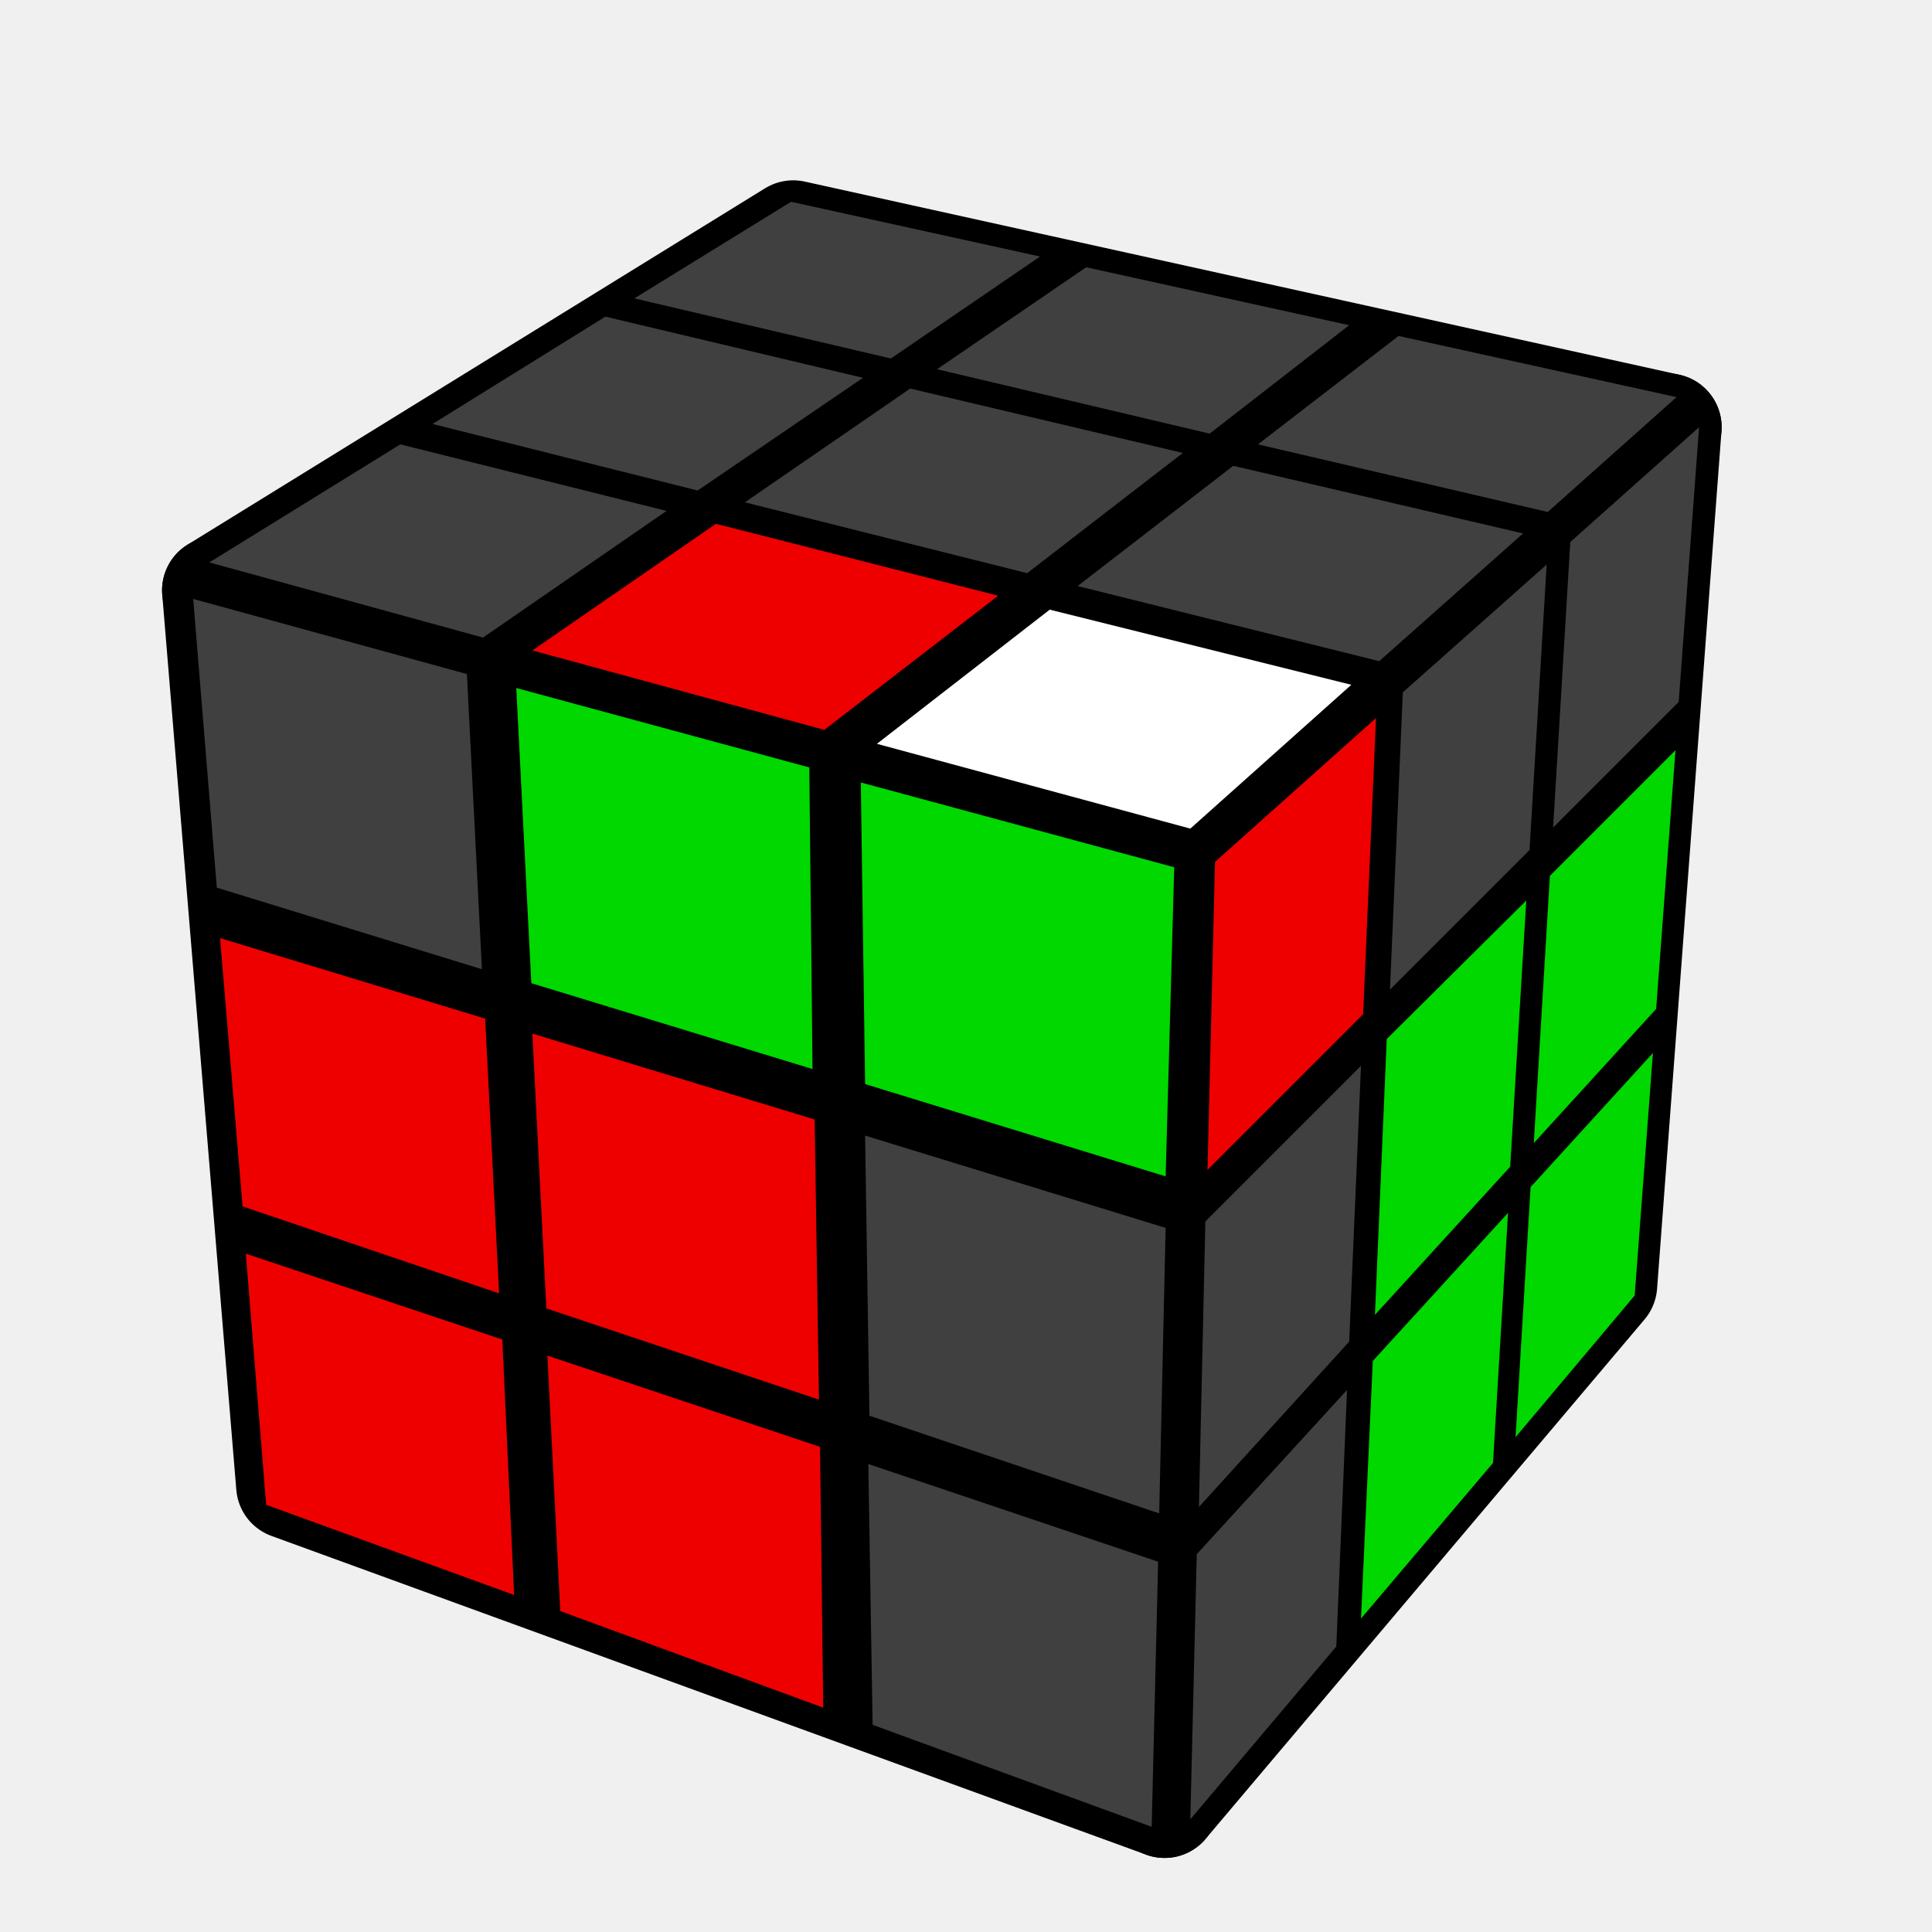
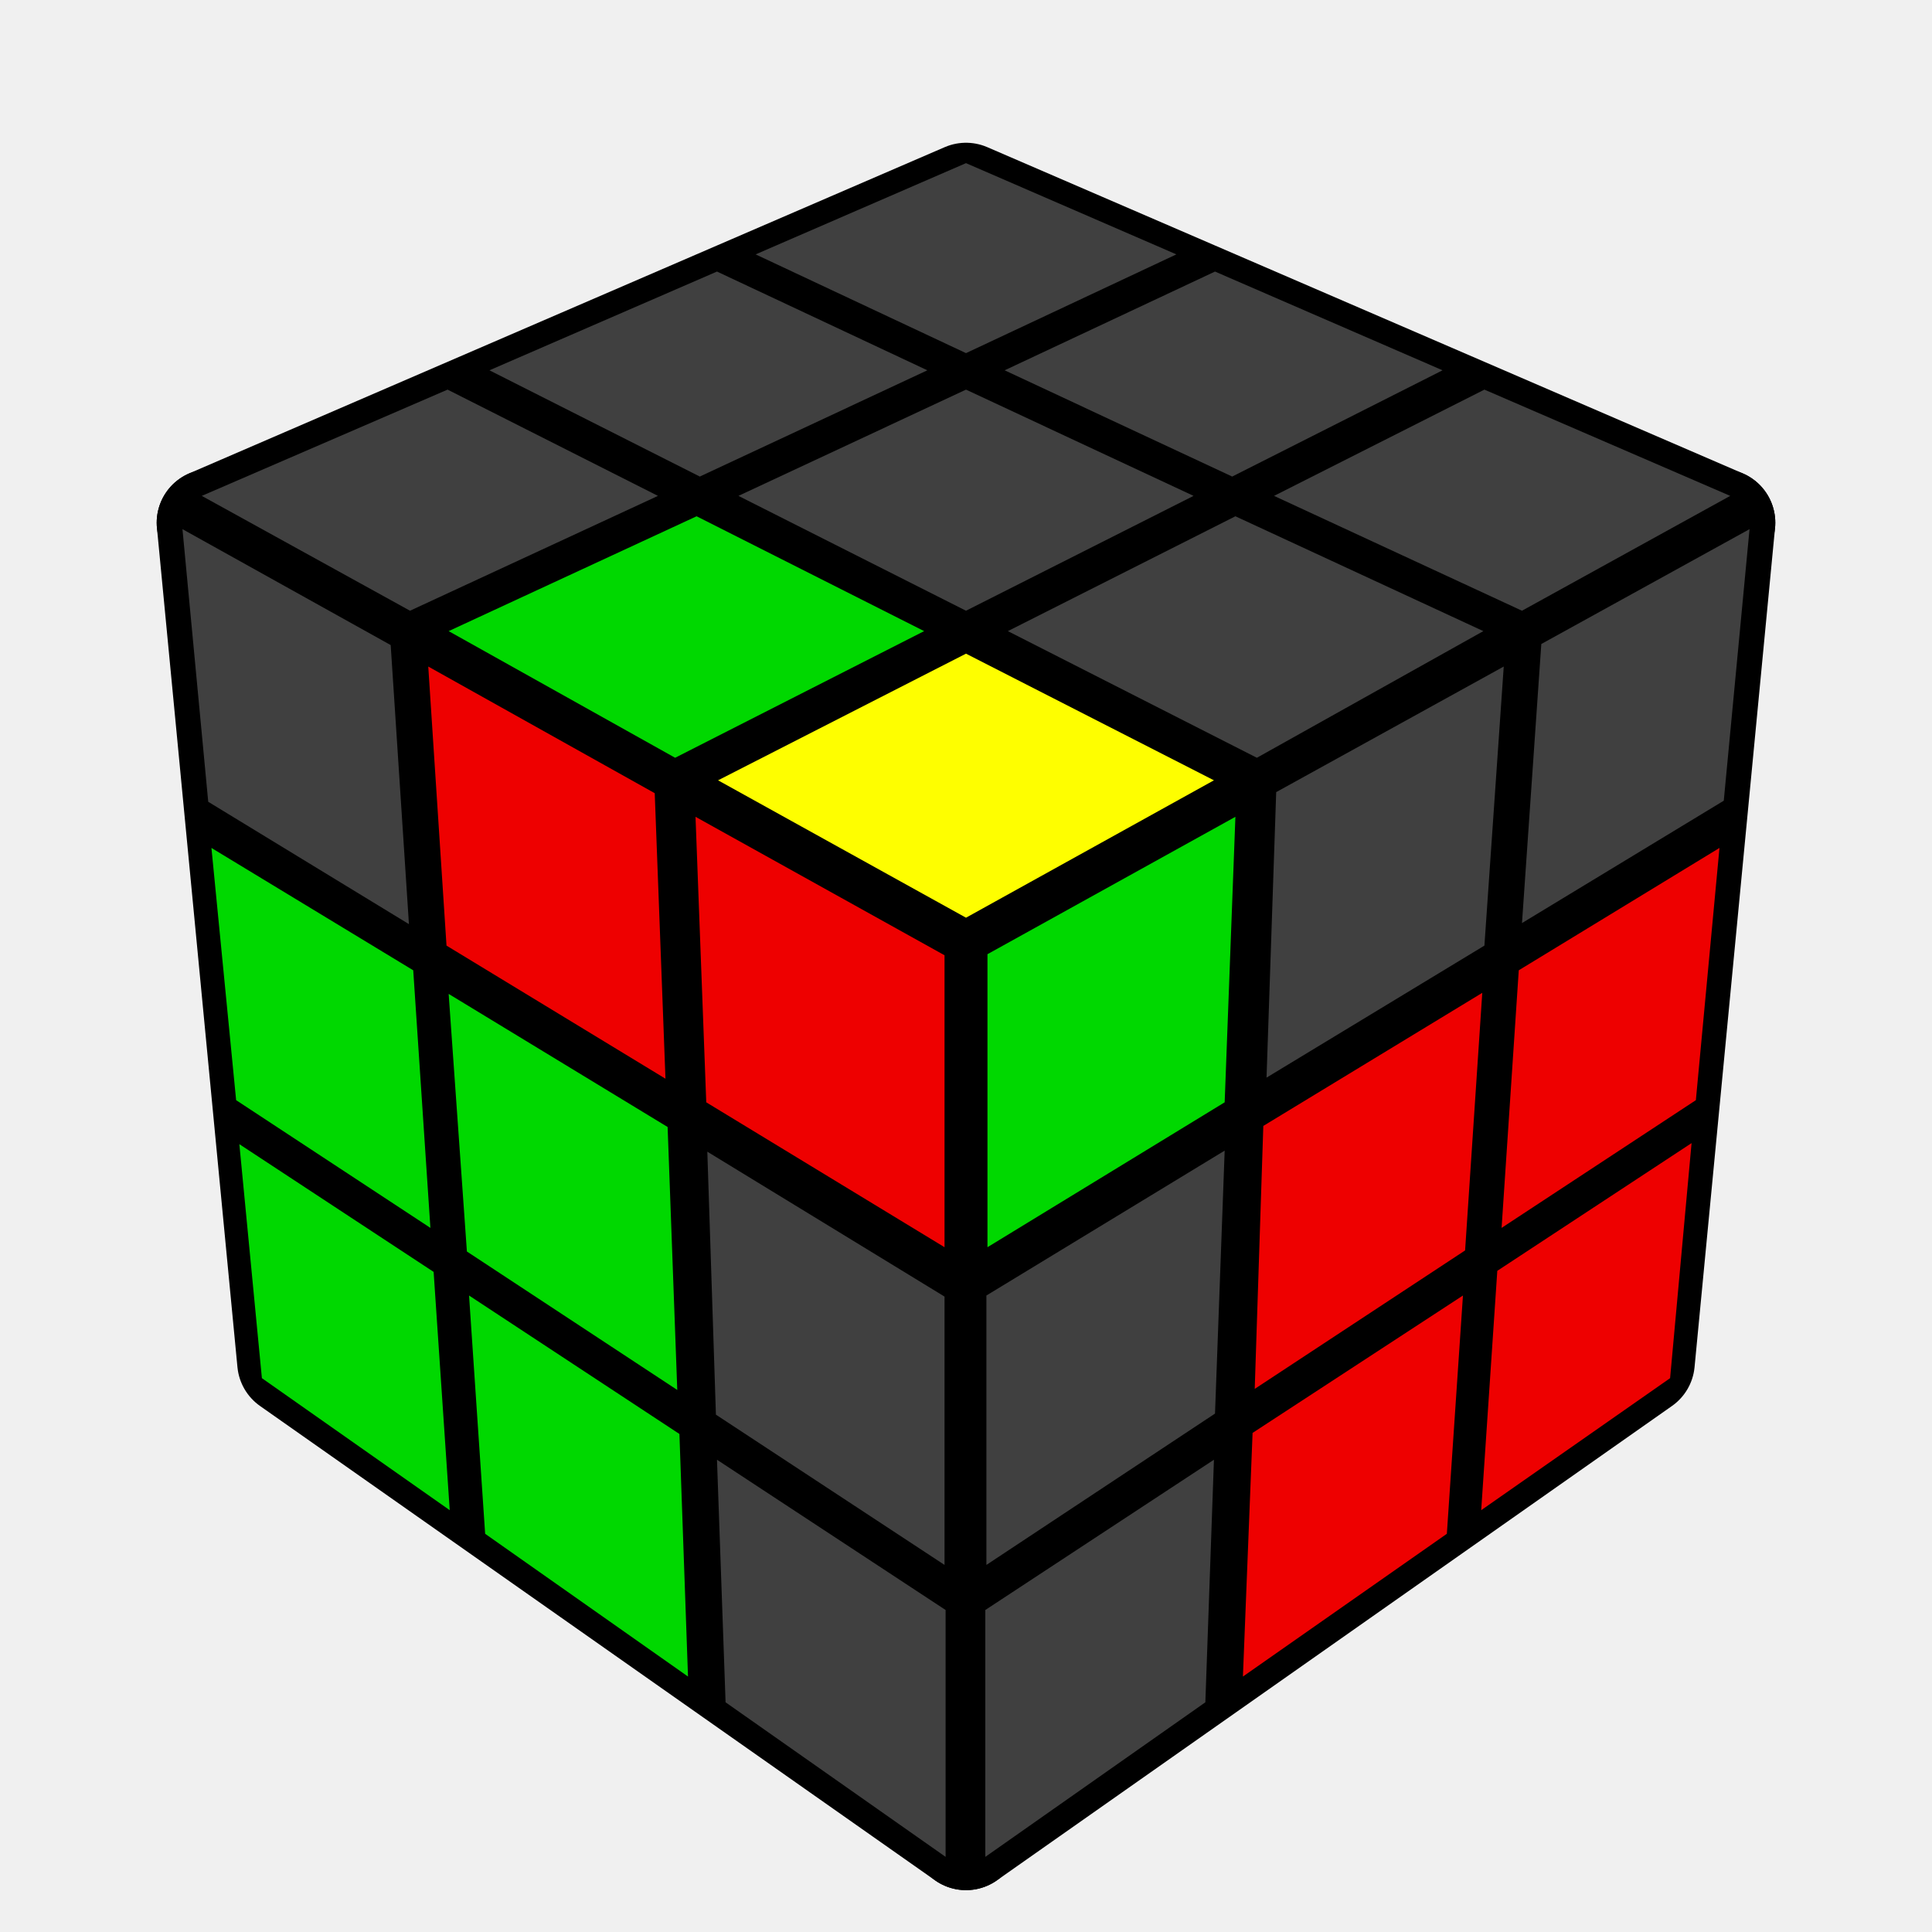
<svg xmlns="http://www.w3.org/2000/svg" width="200" height="200" viewBox="-0.9 -0.9 1.8 1.8">
-   <rect x="-0.9" y="-0.9" width="1.8" height="1.8" fill="none" opacity="0" />
-   <g opacity="1" stroke-width="0.1" stroke-linejoin="round">
-     <polygon points="0.207,-0.103 0.654,-0.502 0.594,0.297 0.185,0.781" fill="black" stroke="black" />
-     <polygon points="-0.161,-0.682 0.654,-0.502 0.207,-0.103 -0.699,-0.35" fill="black" stroke="black" />
-     <polygon points="-0.699,-0.35 0.207,-0.103 0.185,0.781 -0.63,0.484" fill="black" stroke="black" />
+   <rect fill="none" x="-0.9" y="-0.9" width="1.8" height="1.8" />
+   <g style="stroke-width:0.1;stroke-linejoin:round;opacity:1">
+     <polygon fill="black" stroke="black" points="-4.916544434495171e-17,-0.717 0.704,-0.413 6.310854057798544e-17,-0.022 -0.704,-0.413" />
+     <polygon fill="black" stroke="black" points="6.310854057798544e-17,-0.022 0.704,-0.413 0.629,0.369 5.558946895936223e-17,0.811" />
+     <polygon fill="black" stroke="black" points="-0.704,-0.413 6.310854057798544e-17,-0.022 5.558946895936223e-17,0.811 -0.629,0.369" />
  </g>
-   <g opacity="1" stroke-opacity="0.5" stroke-width="0" stroke-linejoin="round">
-     <polygon points="0.232,-0.097 0.382,-0.231 0.37,0.045 0.225,0.19" fill="#EE0000" stroke="black" />
-     <polygon points="0.407,-0.255 0.541,-0.374 0.525,-0.108 0.395,0.022" fill="#404040" stroke="black" />
-     <polygon points="0.563,-0.395 0.683,-0.502 0.664,-0.246 0.547,-0.129" fill="#404040" stroke="black" />
-     <polygon points="0.223,0.238 0.368,0.093 0.357,0.35 0.217,0.504" fill="#404040" stroke="black" />
-     <polygon points="0.392,0.068 0.522,-0.061 0.507,0.187 0.381,0.325" fill="#00D800" stroke="black" />
-     <polygon points="0.544,-0.084 0.661,-0.201 0.643,0.04 0.529,0.165" fill="#00D800" stroke="black" />
-     <polygon points="0.215,0.548 0.355,0.395 0.345,0.634 0.209,0.795" fill="#404040" stroke="black" />
-     <polygon points="0.379,0.368 0.505,0.23 0.491,0.463 0.368,0.608" fill="#00D800" stroke="black" />
-     <polygon points="0.526,0.206 0.64,0.081 0.623,0.307 0.512,0.439" fill="#00D800" stroke="black" />
-   </g>
-   <g opacity="1" stroke-opacity="0.5" stroke-width="0" stroke-linejoin="round">
-     <polygon points="-0.163,-0.712 0.069,-0.661 -0.07,-0.566 -0.309,-0.622" fill="#404040" stroke="black" />
-     <polygon points="0.112,-0.651 0.357,-0.597 0.227,-0.496 -0.027,-0.556" fill="#404040" stroke="black" />
-     <polygon points="0.403,-0.587 0.662,-0.53 0.542,-0.423 0.272,-0.486" fill="#404040" stroke="black" />
-     <polygon points="-0.336,-0.605 -0.096,-0.548 -0.25,-0.443 -0.497,-0.505" fill="#404040" stroke="black" />
-     <polygon points="-0.052,-0.538 0.202,-0.478 0.057,-0.366 -0.206,-0.432" fill="#404040" stroke="black" />
-     <polygon points="0.249,-0.466 0.519,-0.403 0.385,-0.284 0.104,-0.354" fill="#404040" stroke="black" />
-     <polygon points="-0.527,-0.486 -0.279,-0.424 -0.45,-0.306 -0.705,-0.376" fill="#404040" stroke="black" />
-     <polygon points="-0.233,-0.412 0.03,-0.345 -0.132,-0.22 -0.404,-0.294" fill="#EE0000" stroke="black" />
-     <polygon points="0.078,-0.332 0.359,-0.262 0.209,-0.128 -0.083,-0.207" fill="#FFFFFF" stroke="black" />
-   </g>
-   <g opacity="1" stroke-opacity="0.5" stroke-width="0" stroke-linejoin="round">
-     <polygon points="-0.72,-0.342 -0.465,-0.272 -0.451,0.003 -0.698,-0.073" fill="#404040" stroke="black" />
-     <polygon points="-0.419,-0.259 -0.146,-0.185 -0.143,0.096 -0.405,0.016" fill="#00D800" stroke="black" />
-     <polygon points="-0.098,-0.171 0.194,-0.092 0.186,0.196 -0.094,0.11" fill="#00D800" stroke="black" />
-     <polygon points="-0.695,-0.026 -0.448,0.049 -0.435,0.305 -0.674,0.224" fill="#EE0000" stroke="black" />
-     <polygon points="-0.404,0.063 -0.141,0.143 -0.137,0.404 -0.391,0.319" fill="#EE0000" stroke="black" />
-     <polygon points="-0.094,0.158 0.186,0.244 0.18,0.51 -0.09,0.419" fill="#404040" stroke="black" />
-     <polygon points="-0.671,0.268 -0.432,0.348 -0.421,0.586 -0.652,0.502" fill="#EE0000" stroke="black" />
-     <polygon points="-0.39,0.363 -0.136,0.448 -0.133,0.691 -0.378,0.601" fill="#EE0000" stroke="black" />
-     <polygon points="-0.091,0.464 0.179,0.555 0.173,0.802 -0.087,0.707" fill="#404040" stroke="black" />
+   <g style="opacity:1;stroke-opacity:0.5;stroke-width:0;stroke-linejoin:round">
+     <polygon fill="#404040" stroke="black" points="-4.9439549272153187e-17,-0.748 0.196,-0.663 -1.6979580126641744e-17,-0.571 -0.196,-0.663" />
+     <polygon fill="#404040" stroke="black" points="0.232,-0.647 0.444,-0.555 0.248,-0.456 0.036,-0.555" />
+     <polygon fill="#404040" stroke="black" points="0.483,-0.537 0.712,-0.438 0.518,-0.331 0.287,-0.438" />
+     <polygon fill="#404040" stroke="black" points="-0.232,-0.647 -0.036,-0.555 -0.248,-0.456 -0.444,-0.555" />
+     <polygon fill="#404040" stroke="black" points="-1.1906711768916368e-17,-0.537 0.212,-0.438 1.3125827139793114e-17,-0.331 -0.212,-0.438" />
+     <polygon fill="#404040" stroke="black" points="0.251,-0.419 0.482,-0.312 0.271,-0.194 0.039,-0.312" />
+     <polygon fill="#404040" stroke="black" points="-0.483,-0.537 -0.287,-0.438 -0.518,-0.331 -0.712,-0.438" />
+     <polygon fill="#00D800" stroke="black" points="-0.251,-0.419 -0.039,-0.312 -0.271,-0.194 -0.482,-0.312" />
+     <polygon fill="#FEFE00" stroke="black" points="1.9219742927125638e-17,-0.291 0.231,-0.173 6.32515829415181e-17,-0.045 -0.231,-0.173" />
+     <polygon fill="#00D800" stroke="black" points="0.02,-0.011 0.251,-0.139 0.241,0.127 0.02,0.262" />
+     <polygon fill="#404040" stroke="black" points="0.289,-0.162 0.501,-0.279 0.483,-0.019 0.28,0.104" />
+     <polygon fill="#404040" stroke="black" points="0.536,-0.3 0.73,-0.407 0.706,-0.154 0.518,-0.04" />
+     <polygon fill="#404040" stroke="black" points="0.019,0.307 0.241,0.172 0.232,0.417 0.019,0.558" />
+     <polygon fill="#EE0000" stroke="black" points="0.277,0.149 0.481,0.025 0.465,0.265 0.269,0.394" />
+     <polygon fill="#EE0000" stroke="black" points="0.515,0.004 0.702,-0.11 0.68,0.125 0.499,0.244" />
+     <polygon fill="#404040" stroke="black" points="0.018,0.6 0.231,0.46 0.223,0.686 0.018,0.83" />
+     <polygon fill="#EE0000" stroke="black" points="0.267,0.435 0.463,0.307 0.448,0.529 0.258,0.662" />
+     <polygon fill="#EE0000" stroke="black" points="0.495,0.284 0.676,0.165 0.656,0.384 0.48,0.507" />
+     <polygon fill="#404040" stroke="black" points="-0.73,-0.407 -0.536,-0.299 -0.519,-0.039 -0.706,-0.153" />
+     <polygon fill="#EE0000" stroke="black" points="-0.501,-0.279 -0.29,-0.161 -0.28,0.105 -0.484,-0.019" />
+     <polygon fill="#EE0000" stroke="black" points="-0.252,-0.139 -0.02,-0.01 -0.02,0.262 -0.242,0.127" />
+     <polygon fill="#00D800" stroke="black" points="-0.703,-0.11 -0.515,0.004 -0.499,0.244 -0.68,0.125" />
+     <polygon fill="#00D800" stroke="black" points="-0.482,0.026 -0.278,0.15 -0.269,0.395 -0.465,0.266" />
+     <polygon fill="#404040" stroke="black" points="-0.241,0.173 -0.02,0.308 -0.02,0.558 -0.233,0.418" />
+     <polygon fill="#00D800" stroke="black" points="-0.677,0.166 -0.496,0.285 -0.481,0.507 -0.656,0.384" />
+     <polygon fill="#00D800" stroke="black" points="-0.463,0.307 -0.267,0.436 -0.259,0.662 -0.448,0.529" />
+     <polygon fill="#404040" stroke="black" points="-0.232,0.46 -0.019,0.6 -0.019,0.83 -0.224,0.686" />
  </g>
</svg>
